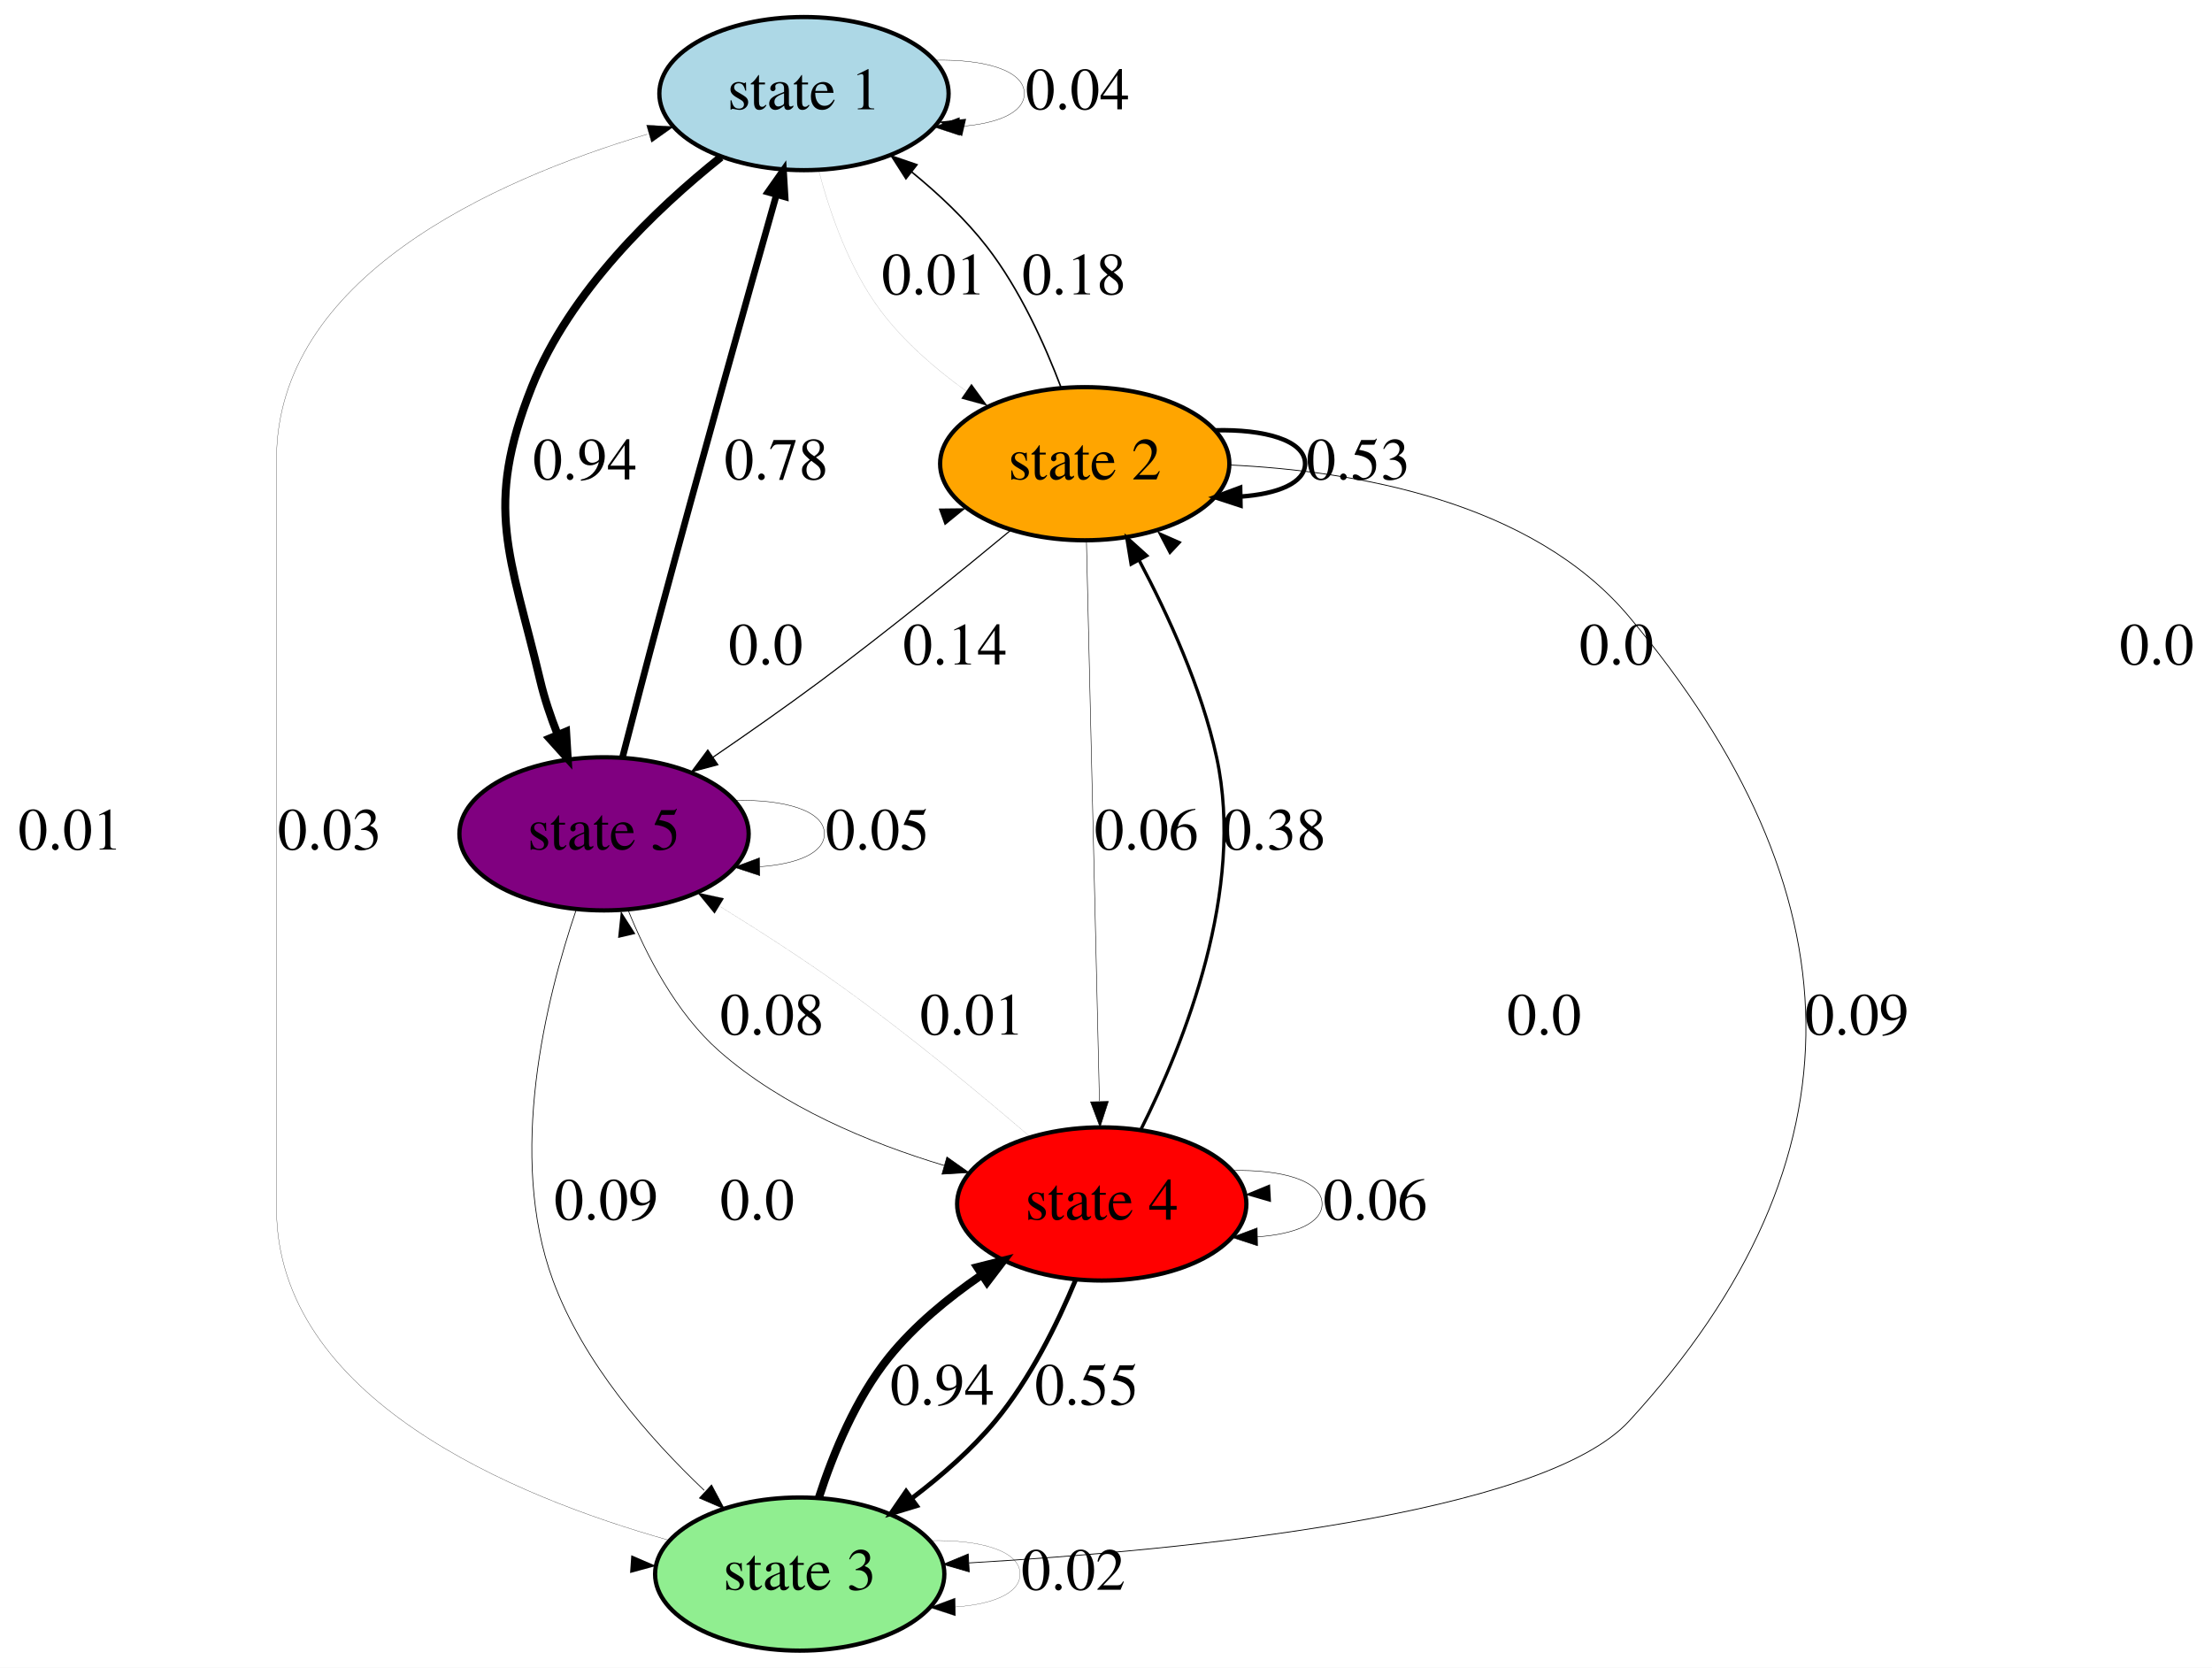
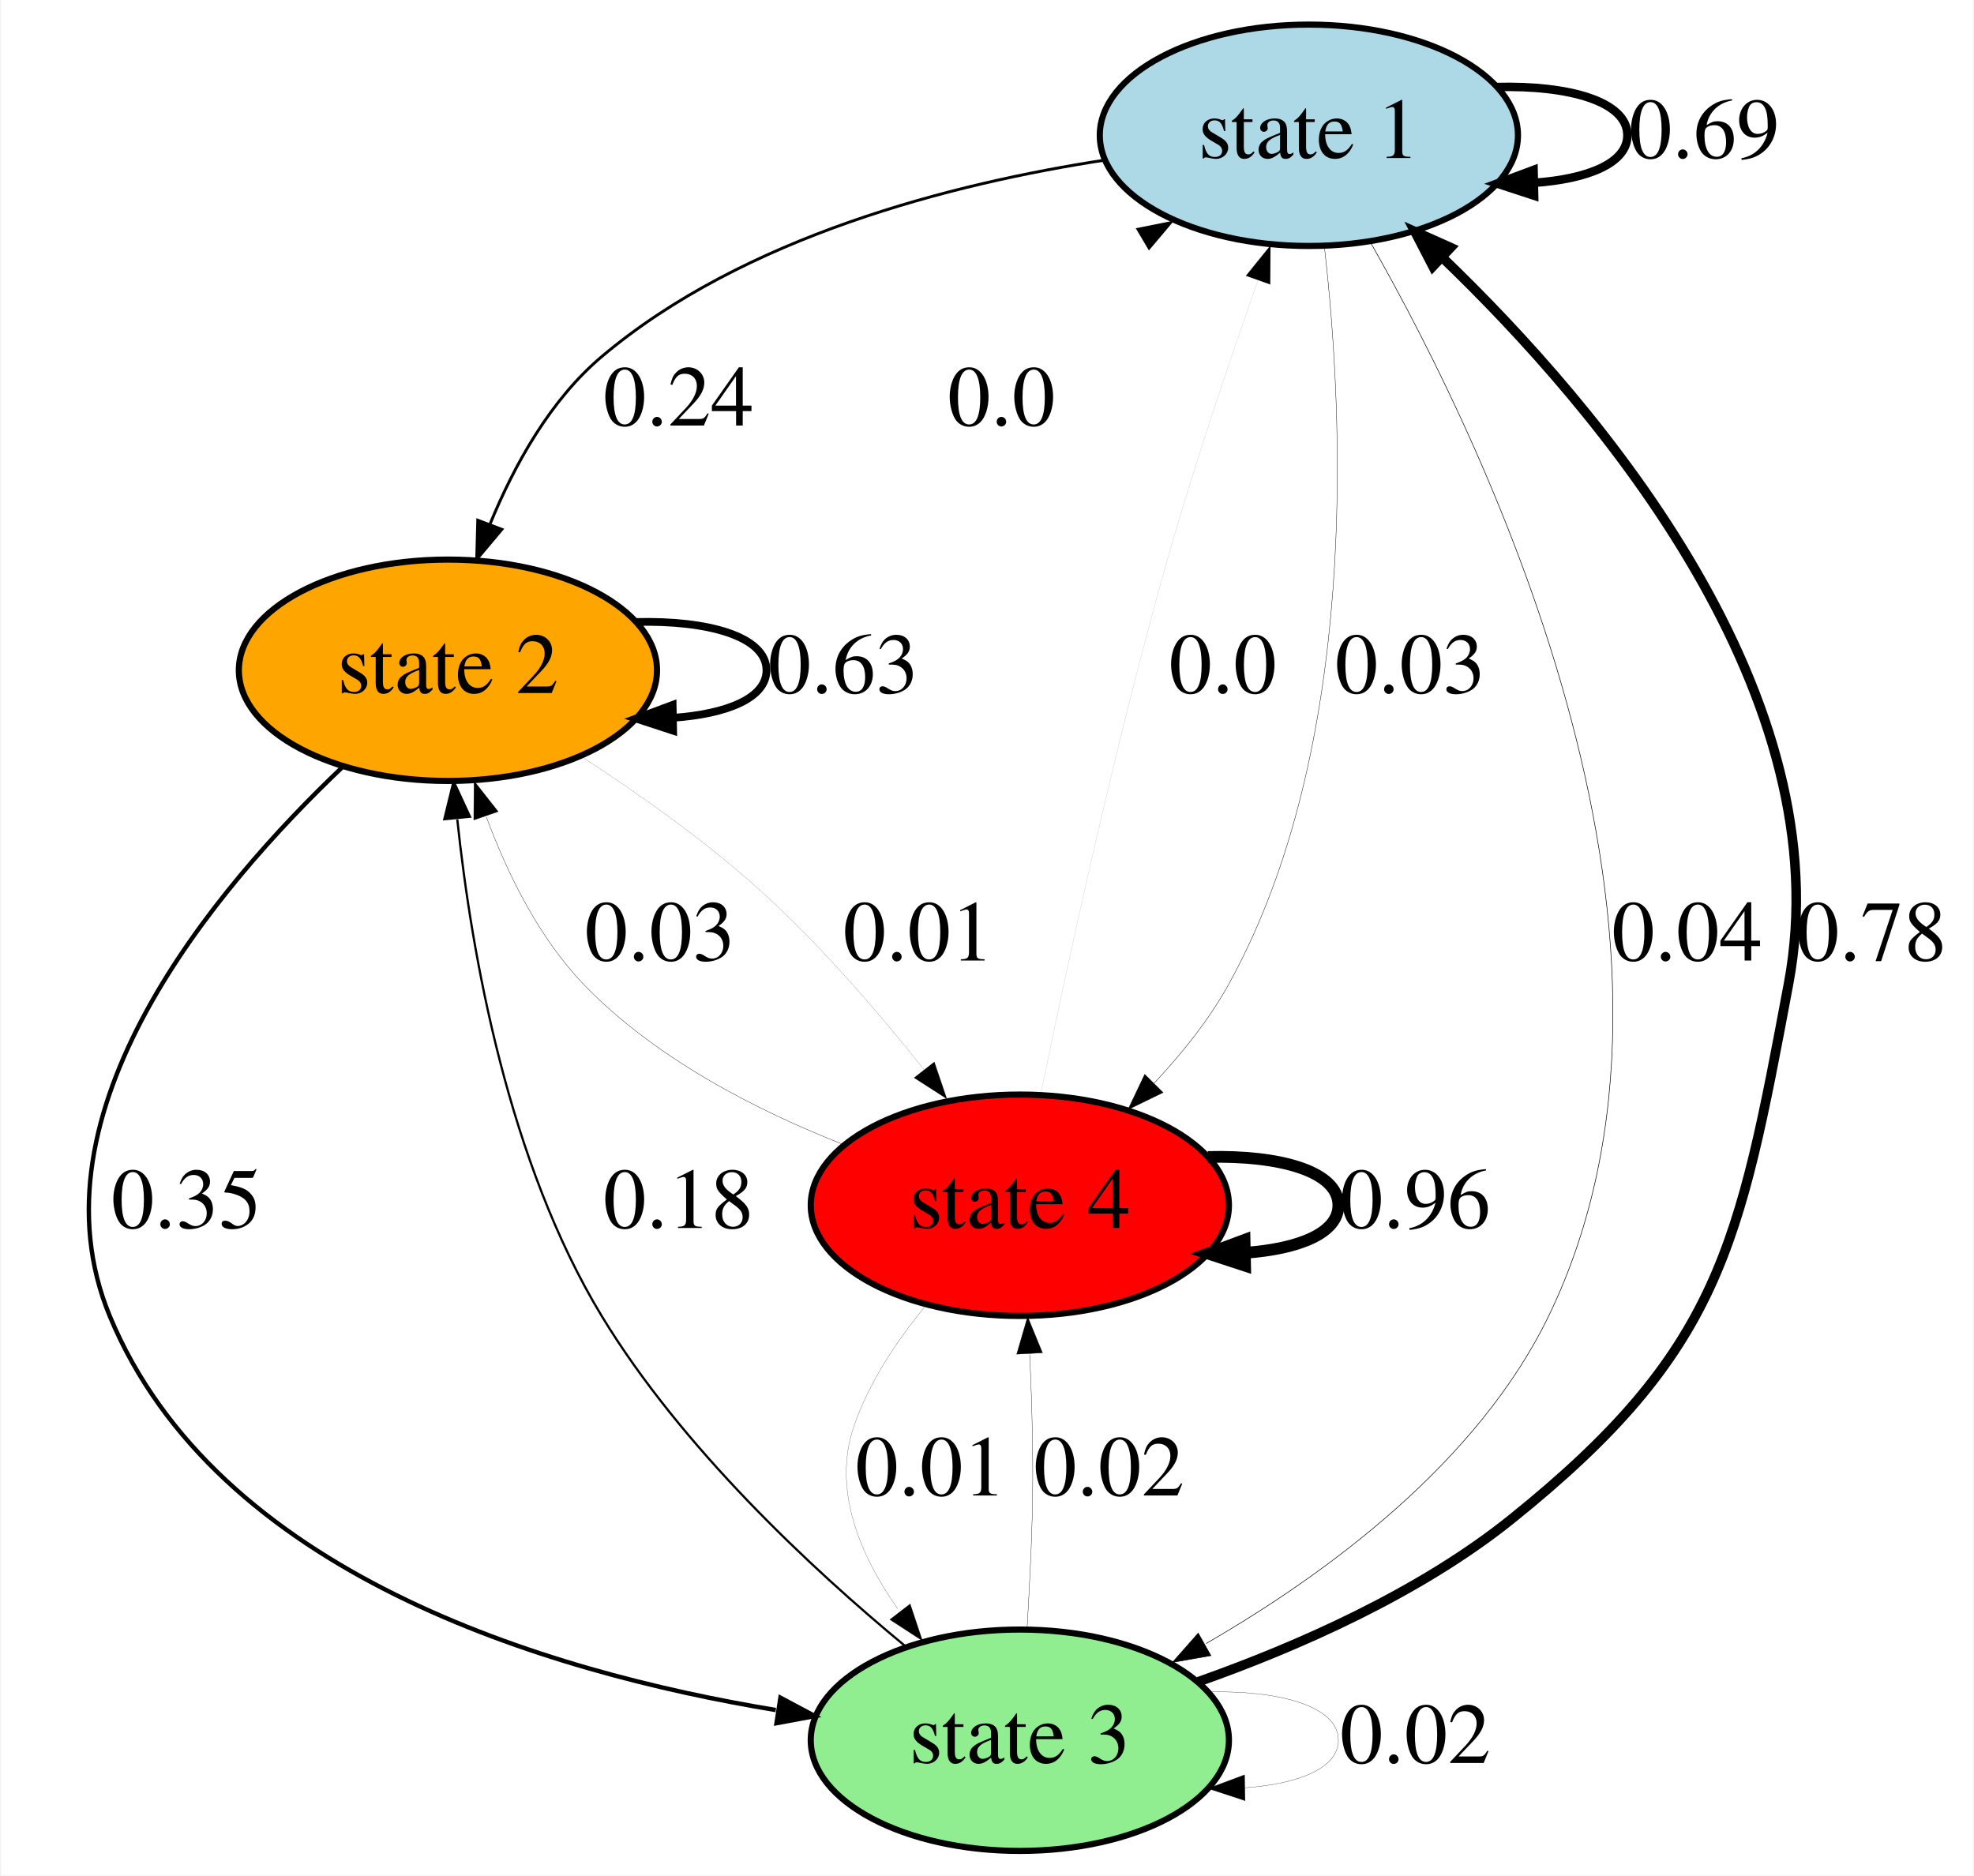
- <svg xmlns="http://www.w3.org/2000/svg" width="520pt" height="392pt" viewBox="0.00 0.00 520.00 392.00">
-   <g id="graph0" class="graph" transform="scale(1 1) rotate(0) translate(4 388)">
-     <polygon fill="white" stroke="transparent" points="-4,4 -4,-388 516,-388 516,4 -4,4" />
+ <svg xmlns="http://www.w3.org/2000/svg" width="321pt" height="305pt" viewBox="0.00 0.00 320.68 305.00">
+   <g id="graph0" class="graph" transform="scale(1 1) rotate(0) translate(4 301)">
+     <polygon fill="white" stroke="transparent" points="-4,4 -4,-301 316.68,-301 316.68,4 -4,4" />
    <g id="node1" class="node">
-       <ellipse fill="lightblue" stroke="black" cx="185" cy="-366" rx="34" ry="18" />
-       <text text-anchor="middle" x="185" y="-362.3" font-family="Times,serif" font-size="14.00">state 1</text>
+       <ellipse fill="lightblue" stroke="black" cx="208.68" cy="-279" rx="34" ry="18" />
+       <text text-anchor="middle" x="208.68" y="-275.3" font-family="Times,serif" font-size="14.00">state 1</text>
    </g>
    <g id="edge1" class="edge">
-       <path fill="none" stroke="black" stroke-width="0.08" d="M215.58,-373.85C227.19,-374.15 236.8,-371.54 236.8,-366 236.8,-361.46 230.34,-358.88 221.6,-358.27" />
-       <polygon fill="black" stroke="black" stroke-width="0.08" points="221.62,-356.17 215.58,-358.15 221.54,-360.37 221.62,-356.17" />
-       <text text-anchor="middle" x="249.3" y="-362.3" font-family="Times,serif" font-size="14.00">0.04</text>
+       <path fill="none" stroke="black" stroke-width="1.38" d="M239.27,-286.85C250.88,-287.15 260.48,-284.54 260.48,-279 260.48,-274.46 254.02,-271.88 245.29,-271.27" />
+       <polygon fill="black" stroke="black" stroke-width="1.38" points="245.31,-269.17 239.27,-271.15 245.22,-273.37 245.31,-269.17" />
+       <text text-anchor="middle" x="272.98" y="-275.3" font-family="Times,serif" font-size="14.00">0.69</text>
    </g>
    <g id="node2" class="node">
-       <ellipse fill="orange" stroke="black" cx="251" cy="-279" rx="34" ry="18" />
-       <text text-anchor="middle" x="251" y="-275.3" font-family="Times,serif" font-size="14.00">state 2</text>
+       <ellipse fill="orange" stroke="black" cx="68.68" cy="-192" rx="34" ry="18" />
+       <text text-anchor="middle" x="68.68" y="-188.3" font-family="Times,serif" font-size="14.00">state 2</text>
    </g>
    <g id="edge2" class="edge">
-       <path fill="none" stroke="black" stroke-width="0.02" d="M188.44,-348.03C191.14,-337.73 195.7,-324.75 203,-315 208.43,-307.76 215.77,-301.37 223.09,-296.1" />
-       <polygon fill="black" stroke="black" stroke-width="0.02" points="224.37,-297.77 228.12,-292.63 221.99,-294.31 224.37,-297.77" />
-       <text text-anchor="middle" x="215.5" y="-318.8" font-family="Times,serif" font-size="14.00">0.01</text>
+       <path fill="none" stroke="black" stroke-width="0.47" d="M175.61,-274.98C150.63,-271.16 116.8,-262.52 93.68,-243 85.33,-235.95 79.49,-225.42 75.56,-215.85" />
+       <polygon fill="black" stroke="black" stroke-width="0.47" points="77.45,-214.91 73.36,-210.05 73.53,-216.4 77.45,-214.91" />
+       <text text-anchor="middle" x="106.18" y="-231.8" font-family="Times,serif" font-size="14.00">0.24</text>
    </g>
    <g id="node3" class="node">
-       <ellipse fill="lightgreen" stroke="black" cx="184" cy="-18" rx="34" ry="18" />
-       <text text-anchor="middle" x="184" y="-14.3" font-family="Times,serif" font-size="14.00">state 3</text>
+       <ellipse fill="lightgreen" stroke="black" cx="161.68" cy="-18" rx="34" ry="18" />
+       <text text-anchor="middle" x="161.68" y="-14.3" font-family="Times,serif" font-size="14.00">state 3</text>
    </g>
    <g id="edge3" class="edge">
-       <path fill="none" stroke="black" stroke-width="0.01" d="M151.07,-364.16C97.66,-360.82 0,-345.74 0,-280 0,-280 0,-280 0,-104 0,-40.98 90.06,-24.53 144.16,-20.34" />
-       <polygon fill="black" stroke="black" stroke-width="0.01" points="144.41,-22.43 150.25,-19.91 144.12,-18.24 144.41,-22.43" />
-       <text text-anchor="middle" x="12.5" y="-188.3" font-family="Times,serif" font-size="14.00">0.01</text>
+       <path fill="none" stroke="black" stroke-width="0.09" d="M218.72,-261.54C238.18,-227.36 276.66,-146.86 247.68,-87 236.16,-63.2 211.81,-45.2 191.96,-33.72" />
+       <polygon fill="black" stroke="black" stroke-width="0.09" points="192.75,-31.76 186.49,-30.66 190.69,-35.42 192.75,-31.76" />
+       <text text-anchor="middle" x="270.18" y="-144.8" font-family="Times,serif" font-size="14.00">0.04</text>
    </g>
    <g id="node4" class="node">
-       <ellipse fill="red" stroke="black" cx="255" cy="-105" rx="34" ry="18" />
-       <text text-anchor="middle" x="255" y="-101.3" font-family="Times,serif" font-size="14.00">state 4</text>
+       <ellipse fill="red" stroke="black" cx="161.68" cy="-105" rx="34" ry="18" />
+       <text text-anchor="middle" x="161.68" y="-101.3" font-family="Times,serif" font-size="14.00">state 4</text>
    </g>
    <g id="edge4" class="edge">
-       <path fill="none" stroke="black" stroke-width="0.01" d="M218.96,-365.68C283.71,-366.19 421.12,-363.21 452,-330 509.19,-268.48 508.81,-202.87 452,-141 431.34,-118.5 346.11,-110.4 294.76,-107.53" />
-       <polygon fill="black" stroke="black" stroke-width="0.01" points="294.79,-105.43 288.68,-107.2 294.56,-109.62 294.79,-105.43" />
-       <text text-anchor="middle" x="503" y="-231.8" font-family="Times,serif" font-size="14.00">0.0</text>
-     </g>
-     <g id="node5" class="node">
-       <ellipse fill="purple" stroke="black" cx="138" cy="-192" rx="34" ry="18" />
-       <text text-anchor="middle" x="138" y="-188.3" font-family="Times,serif" font-size="14.00">state 5</text>
+       <path fill="none" stroke="black" stroke-width="0.06" d="M211.22,-260.72C214.35,-233.42 216.93,-179.49 195.68,-141 192.49,-135.21 188.07,-129.69 183.49,-124.82" />
+       <polygon fill="black" stroke="black" stroke-width="0.06" points="184.97,-123.33 179.26,-120.55 181.99,-126.29 184.97,-123.33" />
+       <text text-anchor="middle" x="225.18" y="-188.3" font-family="Times,serif" font-size="14.00">0.03</text>
    </g>
    <g id="edge5" class="edge">
-       <path fill="none" stroke="black" stroke-width="1.87" d="M165.47,-351.06C150.12,-338.81 129.9,-319.45 121,-297 109.69,-268.48 115.92,-257.85 123,-228 123.98,-223.85 125.42,-219.57 127.03,-215.49" />
-       <polygon fill="black" stroke="black" stroke-width="1.87" points="129.08,-216.04 129.46,-209.69 125.2,-214.41 129.08,-216.04" />
-       <text text-anchor="middle" x="133.5" y="-275.3" font-family="Times,serif" font-size="14.00">0.94</text>
+       <path fill="none" stroke="black" stroke-width="0" d="M89.93,-206.26C106.23,-216.4 129.32,-230.68 149.68,-243 160,-249.24 171.38,-256.02 181.38,-261.94" />
+       <polygon fill="black" stroke="black" stroke-width="0" points="180.53,-263.88 186.77,-265.13 182.67,-260.27 180.53,-263.88" />
+       <text text-anchor="middle" x="158.68" y="-231.8" font-family="Times,serif" font-size="14.00">0.0</text>
    </g>
    <g id="edge6" class="edge">
-       <path fill="none" stroke="black" stroke-width="0.37" d="M245.48,-296.81C241.6,-307.05 235.73,-320.03 228,-330 223.02,-336.43 216.64,-342.42 210.34,-347.57" />
-       <polygon fill="black" stroke="black" stroke-width="0.37" points="208.97,-345.98 205.55,-351.34 211.56,-349.28 208.97,-345.98" />
-       <text text-anchor="middle" x="248.5" y="-318.8" font-family="Times,serif" font-size="14.00">0.18</text>
+       <path fill="none" stroke="black" stroke-width="1.26" d="M99.26,-199.85C110.88,-200.15 120.48,-197.54 120.48,-192 120.48,-187.46 114.02,-184.88 105.28,-184.27" />
+       <polygon fill="black" stroke="black" stroke-width="1.26" points="105.3,-182.17 99.26,-184.15 105.22,-186.37 105.3,-182.17" />
+       <text text-anchor="middle" x="132.98" y="-188.3" font-family="Times,serif" font-size="14.00">0.63</text>
    </g>
    <g id="edge7" class="edge">
-       <path fill="none" stroke="black" stroke-width="1.05" d="M281.58,-286.85C293.19,-287.15 302.8,-284.54 302.8,-279 302.8,-274.46 296.34,-271.88 287.6,-271.27" />
-       <polygon fill="black" stroke="black" stroke-width="1.05" points="287.62,-269.17 281.58,-271.15 287.54,-273.37 287.62,-269.17" />
-       <text text-anchor="middle" x="315.3" y="-275.3" font-family="Times,serif" font-size="14.00">0.53</text>
+       <path fill="none" stroke="black" stroke-width="0.71" d="M51.54,-176.27C30.72,-156.5 0,-120.02 13.68,-87 30.97,-45.26 84.31,-29.14 121.99,-22.91" />
+       <polygon fill="black" stroke="black" stroke-width="0.71" points="122.75,-24.92 128.36,-21.93 122.11,-20.77 122.75,-24.92" />
+       <text text-anchor="middle" x="26.18" y="-101.3" font-family="Times,serif" font-size="14.00">0.35</text>
    </g>
    <g id="edge8" class="edge">
-       <path fill="none" stroke="black" stroke-width="0.19" d="M284.91,-278.71C314.51,-277.33 356.2,-270.19 379,-243 432.97,-178.63 435.79,-115.89 379,-54 358.61,-31.78 274.65,-23.58 223.78,-20.62" />
-       <polygon fill="black" stroke="black" stroke-width="0.19" points="223.85,-18.52 217.74,-20.28 223.61,-22.71 223.85,-18.52" />
-       <text text-anchor="middle" x="432.5" y="-144.8" font-family="Times,serif" font-size="14.00">0.09</text>
+       <path fill="none" stroke="black" stroke-width="0.02" d="M90.23,-178.07C99.7,-171.93 110.7,-164.15 119.68,-156 129.26,-147.31 138.65,-136.43 146.11,-127.04" />
+       <polygon fill="black" stroke="black" stroke-width="0.02" points="147.78,-128.31 149.82,-122.29 144.47,-125.73 147.78,-128.31" />
+       <text text-anchor="middle" x="145.18" y="-144.8" font-family="Times,serif" font-size="14.00">0.01</text>
    </g>
    <g id="edge9" class="edge">
-       <path fill="none" stroke="black" stroke-width="0.12" d="M251.4,-260.88C252.12,-229.84 253.65,-164.26 254.46,-129.22" />
-       <polygon fill="black" stroke="black" stroke-width="0.12" points="256.56,-129.1 254.6,-123.05 252.36,-129 256.56,-129.1" />
-       <text text-anchor="middle" x="265.5" y="-188.3" font-family="Times,serif" font-size="14.00">0.06</text>
+       <path fill="none" stroke="black" stroke-width="1.56" d="M190.72,-27.52C206.87,-33.23 226.68,-41.94 241.68,-54 275.61,-81.28 278.66,-98.21 286.68,-141 295.46,-187.79 256.3,-234.24 230.29,-259.22" />
+       <polygon fill="black" stroke="black" stroke-width="1.56" points="228.85,-257.69 225.93,-263.33 231.73,-260.74 228.85,-257.69" />
+       <text text-anchor="middle" x="300.18" y="-144.8" font-family="Times,serif" font-size="14.00">0.78</text>
    </g>
    <g id="edge10" class="edge">
-       <path fill="none" stroke="black" stroke-width="0.27" d="M233.65,-263.41C221.37,-253.23 204.42,-239.48 189,-228 180.87,-221.95 171.8,-215.6 163.59,-209.99" />
-       <polygon fill="black" stroke="black" stroke-width="0.27" points="164.75,-208.24 158.6,-206.61 162.39,-211.71 164.75,-208.24" />
-       <text text-anchor="middle" x="220.5" y="-231.8" font-family="Times,serif" font-size="14.00">0.14</text>
+       <path fill="none" stroke="black" stroke-width="0.36" d="M143.04,-33.31C127.78,-45.92 106.67,-65.59 93.68,-87 78.52,-112 72.55,-145.59 70.2,-167.75" />
+       <polygon fill="black" stroke="black" stroke-width="0.36" points="68.09,-167.78 69.6,-173.95 72.27,-168.18 68.09,-167.78" />
+       <text text-anchor="middle" x="106.18" y="-101.3" font-family="Times,serif" font-size="14.00">0.18</text>
    </g>
    <g id="edge11" class="edge">
-       <path fill="none" stroke="black" stroke-width="0.06" d="M153.28,-25.94C116.85,-36.2 61,-59.22 61,-104 61,-280 61,-280 61,-280 61,-322.68 111.6,-345.52 148.16,-356.45" />
-       <polygon fill="black" stroke="black" stroke-width="0.06" points="148,-358.59 154.35,-358.23 149.16,-354.55 148,-358.59" />
-       <text text-anchor="middle" x="73.5" y="-188.3" font-family="Times,serif" font-size="14.00">0.03</text>
+       <path fill="none" stroke="black" stroke-width="0.04" d="M192.27,-25.85C203.88,-26.15 213.48,-23.54 213.48,-18 213.48,-13.46 207.02,-10.88 198.29,-10.27" />
+       <polygon fill="black" stroke="black" stroke-width="0.04" points="198.31,-8.17 192.27,-10.15 198.22,-12.37 198.31,-8.17" />
+       <text text-anchor="middle" x="225.98" y="-14.3" font-family="Times,serif" font-size="14.00">0.02</text>
    </g>
    <g id="edge12" class="edge">
-       <path fill="none" stroke="black" stroke-width="0" d="M216.97,-22.66C254.43,-28.79 313.86,-44.95 341,-87 378.95,-145.8 310.23,-223.14 272.85,-258.65" />
-       <polygon fill="black" stroke="black" stroke-width="0" points="270.96,-257.54 268.01,-263.17 273.83,-260.61 270.96,-257.54" />
-       <text text-anchor="middle" x="359" y="-144.8" font-family="Times,serif" font-size="14.00">0.0</text>
+       <path fill="none" stroke="black" stroke-width="0.05" d="M162.85,-36.08C163.19,-41.78 163.52,-48.16 163.68,-54 163.93,-62.72 163.68,-72.29 163.28,-80.7" />
+       <polygon fill="black" stroke="black" stroke-width="0.05" points="161.17,-80.78 162.95,-86.88 165.36,-81 161.17,-80.78" />
+       <text text-anchor="middle" x="176.18" y="-57.8" font-family="Times,serif" font-size="14.00">0.02</text>
    </g>
    <g id="edge13" class="edge">
-       <path fill="none" stroke="black" stroke-width="0.05" d="M214.58,-25.85C226.19,-26.15 235.8,-23.54 235.8,-18 235.8,-13.46 229.34,-10.88 220.6,-10.27" />
-       <polygon fill="black" stroke="black" stroke-width="0.05" points="220.62,-8.17 214.58,-10.15 220.54,-12.37 220.62,-8.17" />
-       <text text-anchor="middle" x="248.3" y="-14.3" font-family="Times,serif" font-size="14.00">0.02</text>
+       <path fill="none" stroke="black" stroke-width="0.01" d="M165.08,-123.06C169.32,-143.78 177.08,-179.7 185.68,-210 190.02,-225.28 195.74,-242.21 200.39,-255.35" />
+       <polygon fill="black" stroke="black" stroke-width="0.01" points="198.44,-256.15 202.44,-261.1 202.4,-254.74 198.44,-256.15" />
+       <text text-anchor="middle" x="194.68" y="-188.3" font-family="Times,serif" font-size="14.00">0.0</text>
    </g>
    <g id="edge14" class="edge">
-       <path fill="none" stroke="black" stroke-width="1.89" d="M188.52,-36.02C191.86,-46.34 197.2,-59.33 205,-69 210.95,-76.37 218.83,-82.86 226.58,-88.19" />
-       <polygon fill="black" stroke="black" stroke-width="1.89" points="225.73,-90.14 231.9,-91.69 228.04,-86.63 225.73,-90.14" />
-       <text text-anchor="middle" x="217.5" y="-57.8" font-family="Times,serif" font-size="14.00">0.94</text>
+       <path fill="none" stroke="black" stroke-width="0.05" d="M133.22,-114.78C118.95,-120.37 102.27,-128.89 90.68,-141 83.47,-148.53 78.4,-158.81 74.95,-168.09" />
+       <polygon fill="black" stroke="black" stroke-width="0.05" points="72.88,-167.65 72.92,-174.01 76.85,-169.02 72.88,-167.65" />
+       <text text-anchor="middle" x="103.18" y="-144.8" font-family="Times,serif" font-size="14.00">0.03</text>
    </g>
    <g id="edge15" class="edge">
-       <path fill="none" stroke="black" stroke-width="0.01" d="M179.08,-35.92C172.28,-59.43 159.77,-103.33 150,-141 147.75,-149.68 145.42,-159.24 143.42,-167.66" />
-       <polygon fill="black" stroke="black" stroke-width="0.01" points="141.3,-167.52 141.96,-173.84 145.38,-168.48 141.3,-167.52" />
-       <text text-anchor="middle" x="174" y="-101.3" font-family="Times,serif" font-size="14.00">0.0</text>
+       <path fill="none" stroke="black" stroke-width="0.03" d="M146.3,-88.59C141.63,-82.92 137.11,-76.12 134.68,-69 131.2,-58.79 135.62,-48.19 141.82,-39.38" />
+       <polygon fill="black" stroke="black" stroke-width="0.03" points="143.85,-40.18 145.86,-34.15 140.53,-37.62 143.85,-40.18" />
+       <text text-anchor="middle" x="147.18" y="-57.8" font-family="Times,serif" font-size="14.00">0.01</text>
    </g>
    <g id="edge16" class="edge">
-       <path fill="none" stroke="black" stroke-width="0" d="M288.8,-105.91C316.1,-107.86 353.01,-115.49 372,-141 375.98,-146.35 372.81,-149.38 372,-156 364.16,-220.09 378.21,-247.29 337,-297 308.05,-331.92 257.48,-349.58 222.67,-358.02" />
-       <polygon fill="black" stroke="black" stroke-width="0" points="222.16,-355.98 216.79,-359.39 223.11,-360.07 222.16,-355.98" />
-       <text text-anchor="middle" x="376" y="-231.8" font-family="Times,serif" font-size="14.00">0.0</text>
-     </g>
-     <g id="edge17" class="edge">
-       <path fill="none" stroke="black" stroke-width="0.76" d="M264.19,-122.47C274.45,-142.9 288.77,-178.83 282,-210 278.46,-226.31 270.65,-243.39 263.76,-256.36" />
-       <polygon fill="black" stroke="black" stroke-width="0.76" points="261.9,-255.38 260.87,-261.65 265.59,-257.39 261.9,-255.38" />
-       <text text-anchor="middle" x="295.5" y="-188.3" font-family="Times,serif" font-size="14.00">0.38</text>
-     </g>
-     <g id="edge18" class="edge">
-       <path fill="none" stroke="black" stroke-width="1.1" d="M248.84,-87.11C244.57,-76.85 238.17,-63.86 230,-54 224.49,-47.35 217.48,-41.22 210.61,-36" />
-       <polygon fill="black" stroke="black" stroke-width="1.1" points="211.49,-34.05 205.41,-32.2 209.01,-37.44 211.49,-34.05" />
-       <text text-anchor="middle" x="251.5" y="-57.8" font-family="Times,serif" font-size="14.00">0.55</text>
-     </g>
-     <g id="edge19" class="edge">
-       <path fill="none" stroke="black" stroke-width="0.12" d="M285.58,-112.85C297.19,-113.15 306.8,-110.54 306.8,-105 306.8,-100.46 300.34,-97.88 291.6,-97.27" />
-       <polygon fill="black" stroke="black" stroke-width="0.12" points="291.62,-95.17 285.58,-97.15 291.54,-99.37 291.62,-95.17" />
-       <text text-anchor="middle" x="319.3" y="-101.3" font-family="Times,serif" font-size="14.00">0.06</text>
-     </g>
-     <g id="edge20" class="edge">
-       <path fill="none" stroke="black" stroke-width="0.02" d="M238.11,-120.83C226.12,-131.11 209.46,-144.9 194,-156 184.89,-162.54 174.57,-169.19 165.29,-174.91" />
-       <polygon fill="black" stroke="black" stroke-width="0.02" points="163.98,-173.25 159.96,-178.17 166.17,-176.83 163.98,-173.25" />
-       <text text-anchor="middle" x="224.5" y="-144.8" font-family="Times,serif" font-size="14.00">0.01</text>
-     </g>
-     <g id="edge21" class="edge">
-       <path fill="none" stroke="black" stroke-width="1.56" d="M142.38,-210.14C144.87,-219.8 148.06,-232.09 151,-243 160.33,-277.64 171.58,-317.69 178.51,-342.17" />
-       <polygon fill="black" stroke="black" stroke-width="1.56" points="176.52,-342.85 180.18,-348.05 180.56,-341.7 176.52,-342.85" />
-       <text text-anchor="middle" x="178.5" y="-275.3" font-family="Times,serif" font-size="14.00">0.78</text>
-     </g>
-     <g id="edge22" class="edge">
-       <path fill="none" stroke="black" stroke-width="0" d="M144.38,-209.73C149.2,-220.45 156.74,-234 167,-243 174.95,-249.97 197.53,-259.21 217.28,-266.45" />
-       <polygon fill="black" stroke="black" stroke-width="0" points="216.67,-268.46 223.03,-268.53 218.1,-264.51 216.67,-268.46" />
-       <text text-anchor="middle" x="176" y="-231.8" font-family="Times,serif" font-size="14.00">0.0</text>
-     </g>
-     <g id="edge23" class="edge">
-       <path fill="none" stroke="black" stroke-width="0.17" d="M131.48,-174.23C124.32,-153.2 115.19,-116.33 126,-87 133.12,-67.68 148.44,-50.12 161.55,-37.68" />
-       <polygon fill="black" stroke="black" stroke-width="0.17" points="163.27,-38.95 166.26,-33.34 160.43,-35.86 163.27,-38.95" />
-       <text text-anchor="middle" x="138.5" y="-101.3" font-family="Times,serif" font-size="14.00">0.09</text>
-     </g>
-     <g id="edge24" class="edge">
-       <path fill="none" stroke="black" stroke-width="0.16" d="M143.61,-174.19C147.95,-163.44 154.94,-149.88 165,-141 179.9,-127.84 200.31,-119.36 217.93,-114.05" />
-       <polygon fill="black" stroke="black" stroke-width="0.16" points="218.6,-116.04 223.79,-112.37 217.44,-112 218.6,-116.04" />
-       <text text-anchor="middle" x="177.5" y="-144.8" font-family="Times,serif" font-size="14.00">0.08</text>
-     </g>
-     <g id="edge25" class="edge">
-       <path fill="none" stroke="black" stroke-width="0.1" d="M168.58,-199.85C180.19,-200.15 189.8,-197.54 189.8,-192 189.8,-187.46 183.34,-184.88 174.6,-184.27" />
-       <polygon fill="black" stroke="black" stroke-width="0.1" points="174.62,-182.17 168.58,-184.15 174.54,-186.37 174.62,-182.17" />
-       <text text-anchor="middle" x="202.3" y="-188.3" font-family="Times,serif" font-size="14.00">0.05</text>
+       <path fill="none" stroke="black" stroke-width="1.91" d="M192.27,-112.85C203.88,-113.15 213.48,-110.54 213.48,-105 213.48,-100.46 207.02,-97.88 198.29,-97.27" />
+       <polygon fill="black" stroke="black" stroke-width="1.91" points="198.31,-95.17 192.27,-97.15 198.22,-99.37 198.31,-95.17" />
+       <text text-anchor="middle" x="225.98" y="-101.3" font-family="Times,serif" font-size="14.00">0.96</text>
    </g>
  </g>
</svg>
